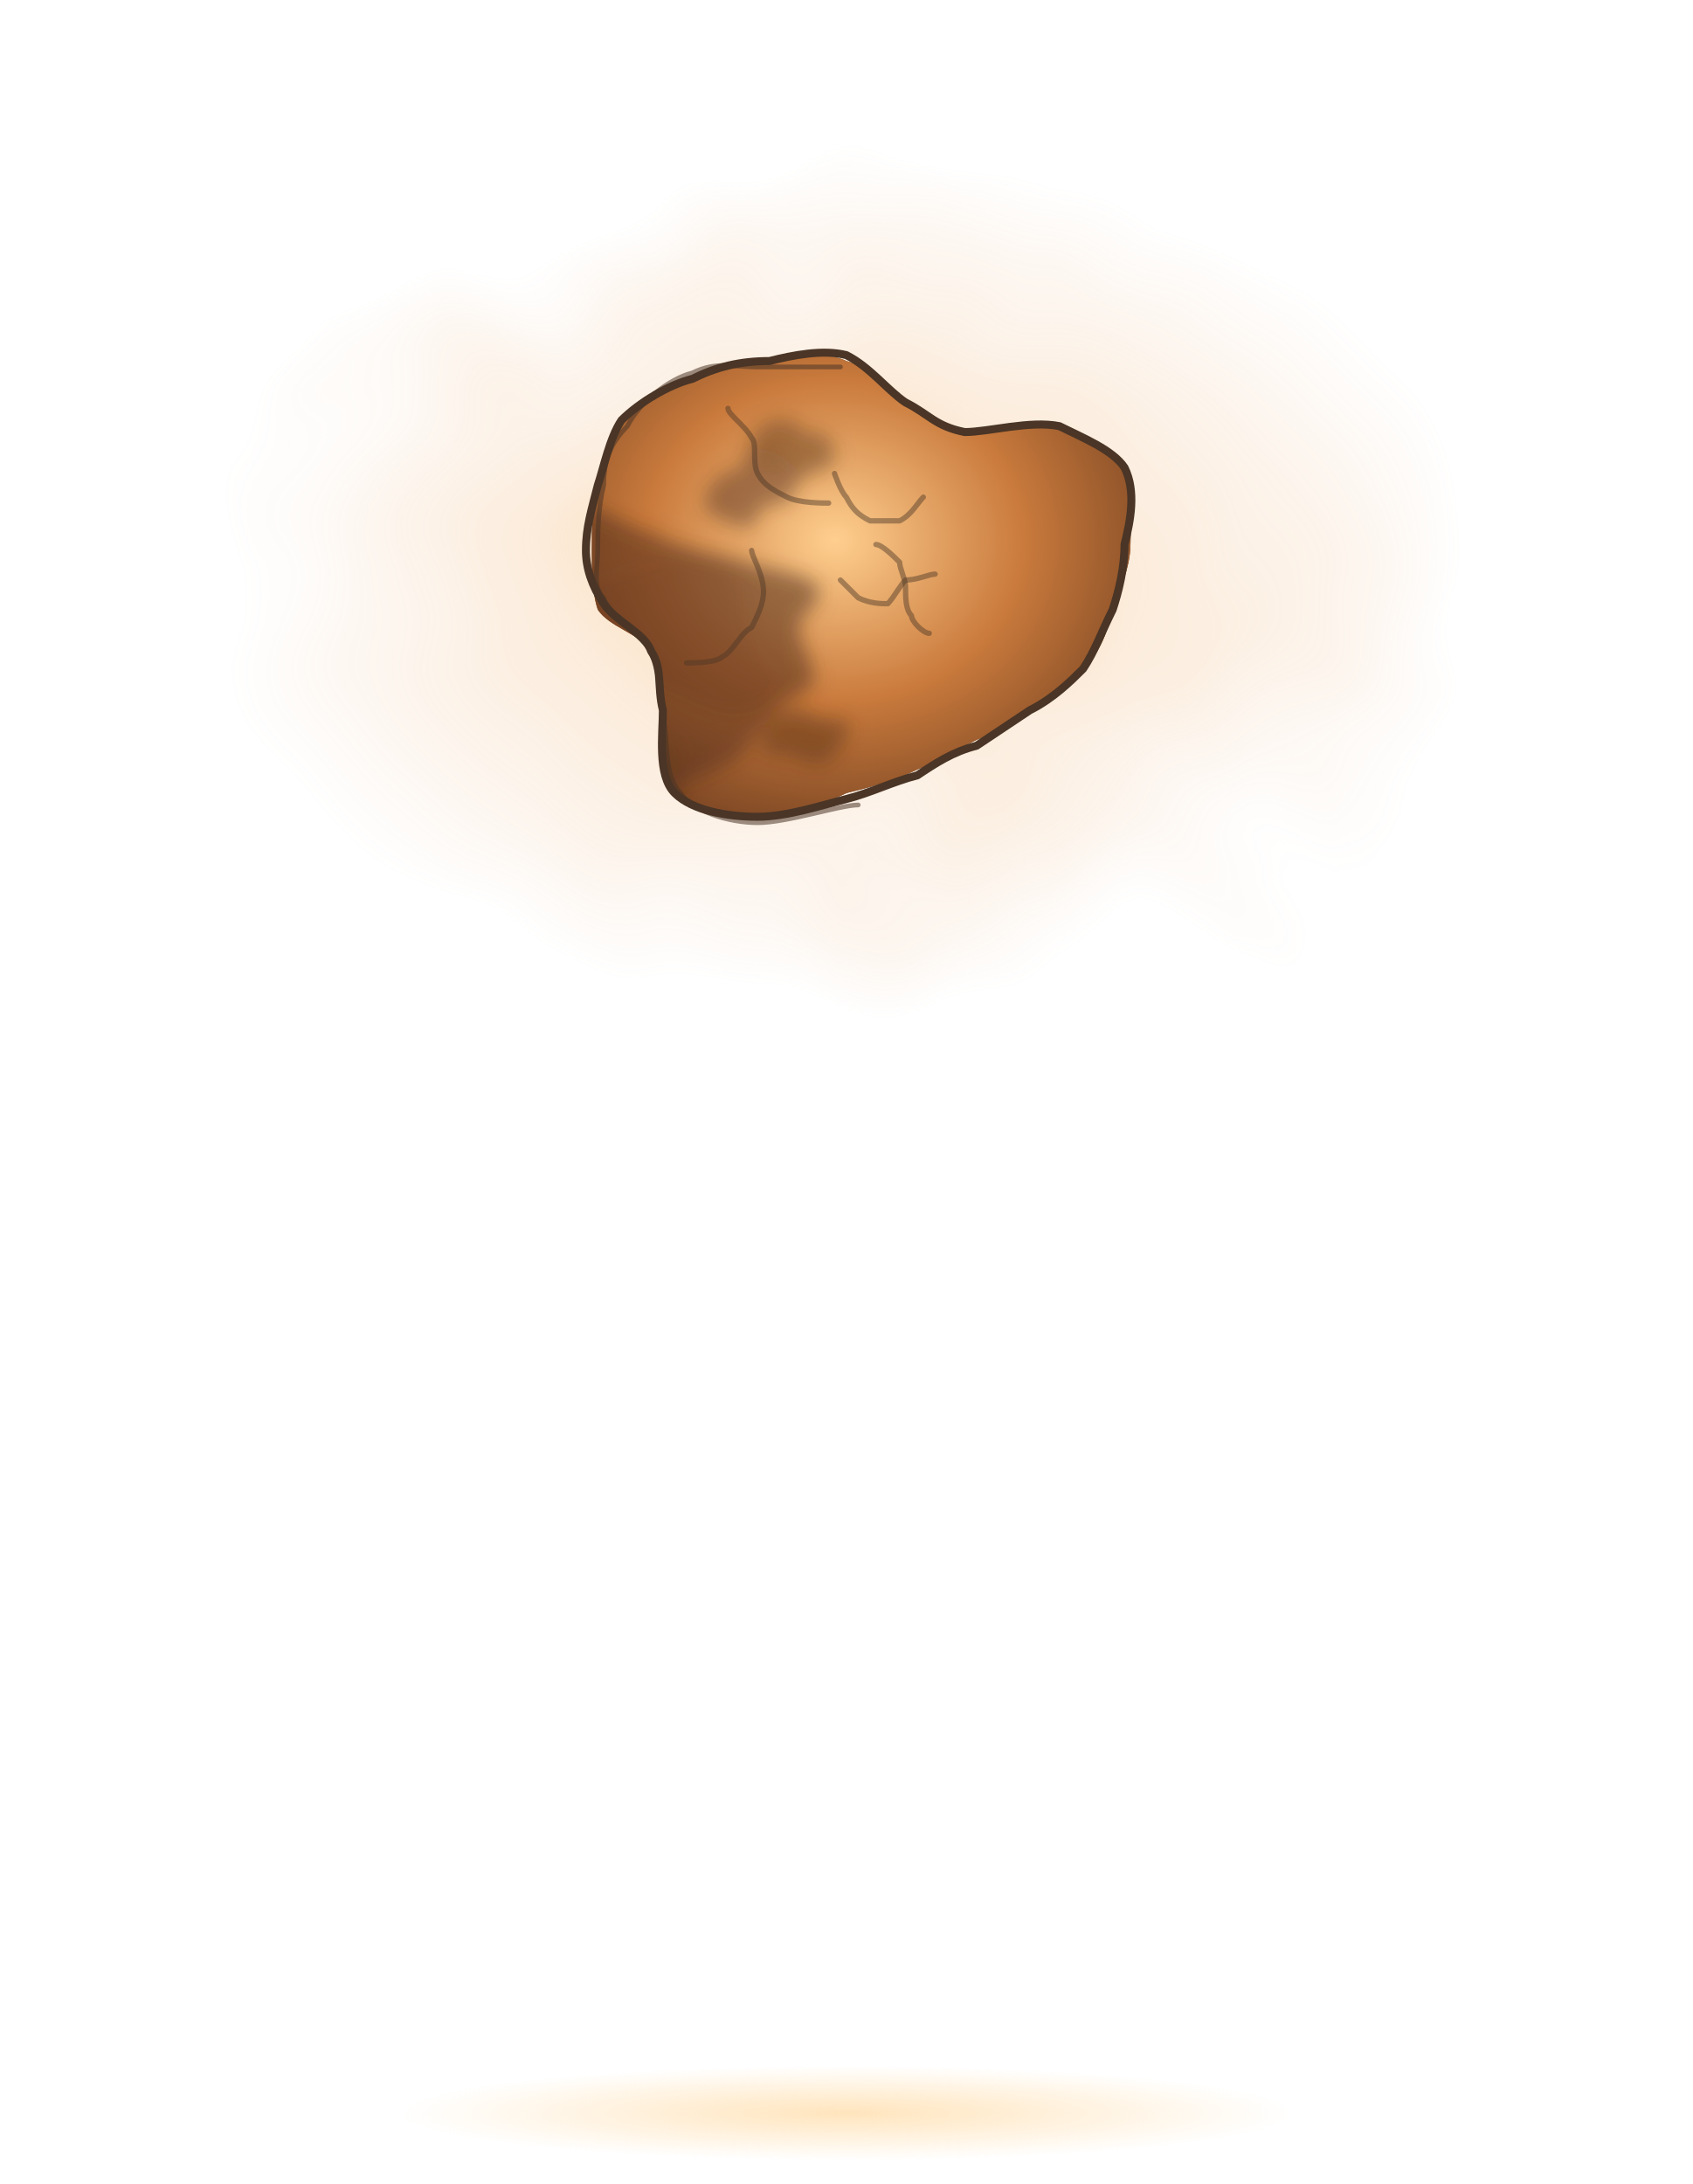
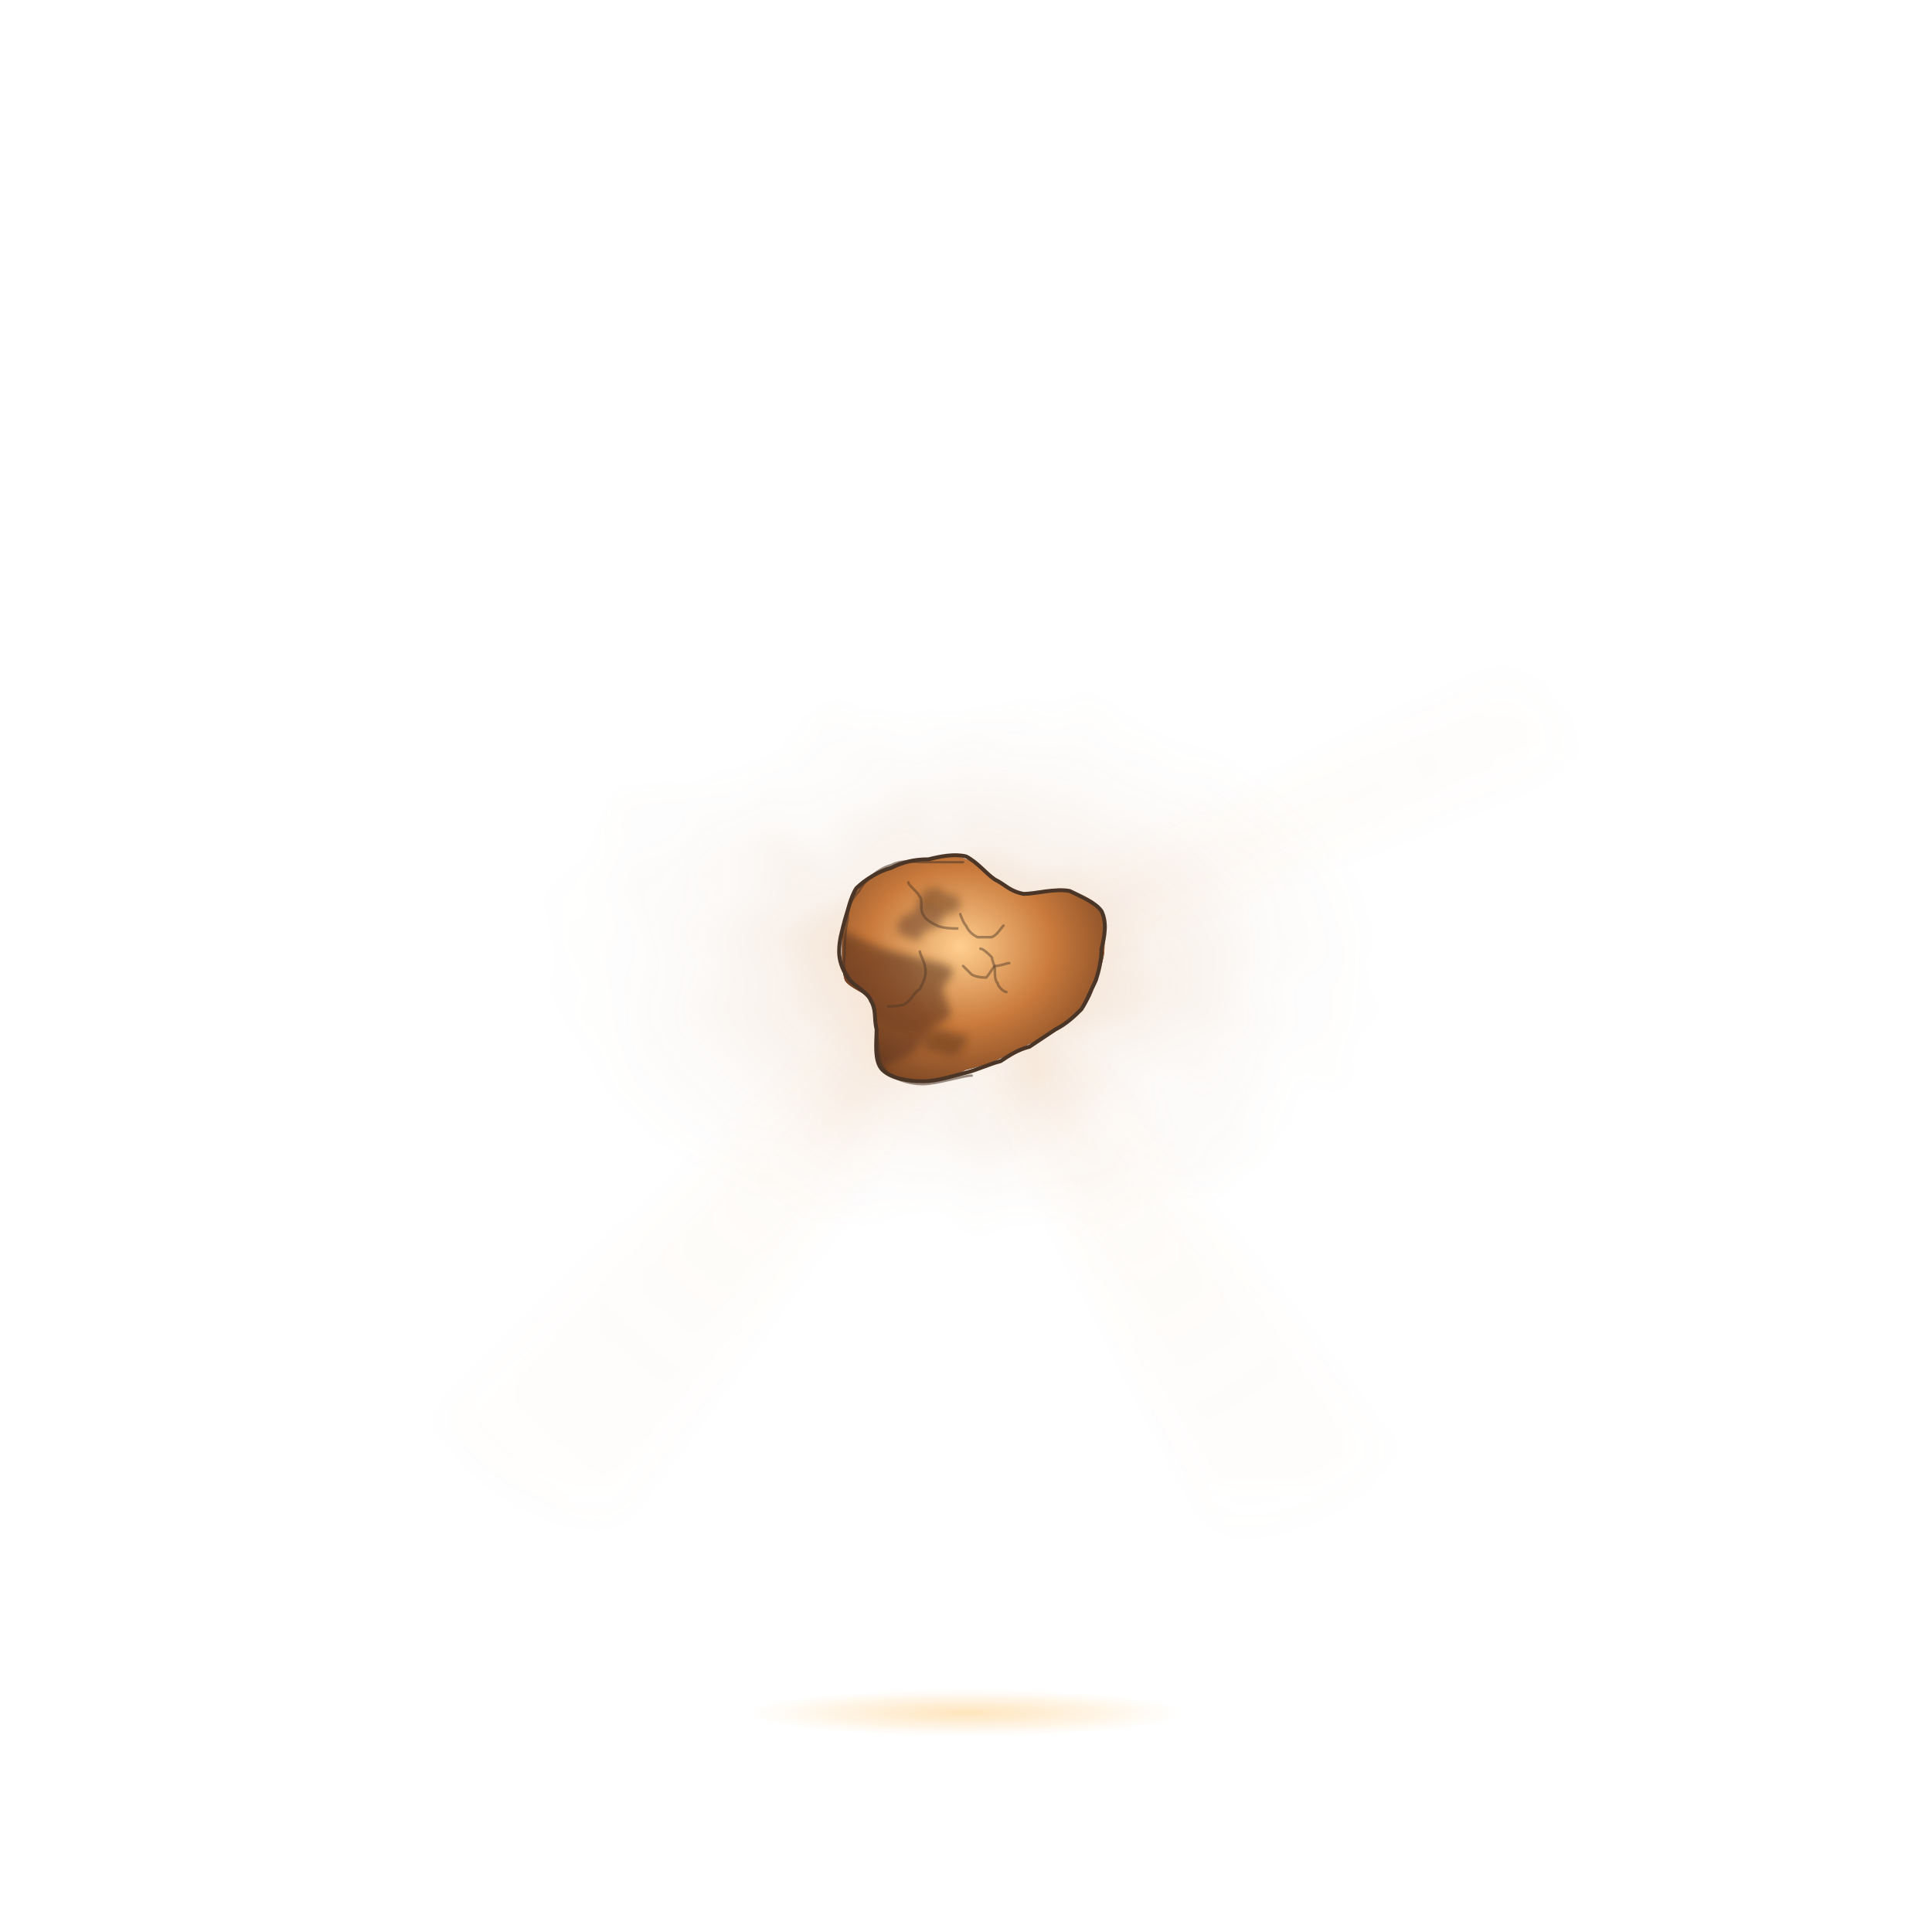
- <svg xmlns="http://www.w3.org/2000/svg" viewBox="157 319 286 369" width="286" height="369" fill="none" stroke-linecap="round" stroke-linejoin="round">
+ <svg xmlns="http://www.w3.org/2000/svg" viewBox="-35 82 670 670" width="670" height="670" fill="none" stroke-linecap="round" stroke-linejoin="round">
  <style>.ln{stroke:#4a3526;stroke-width:1.35}.ln2{stroke-width:.8;opacity:.55}.wisp{stroke-width:.9;opacity:.45}.sup,.floor{stroke:#c9a582}.sup.pale{stroke:#cdc0b0}.floor{opacity:.25}.bg{fill:#3d2d26}.blotch{fill:#1f1612}.fibre{fill:none;stroke:#1f1612;stroke-linecap:round}.mottle{fill:#4a2614;opacity:.55}</style>
  <defs>
-     <radialGradient id="halo">
-       <stop offset="0" stop-color="#ffcf87" stop-opacity=".55" />
-       <stop offset=".45" stop-color="#f0a250" stop-opacity=".2" />
-       <stop offset="1" stop-color="#e08a3c" stop-opacity="0" />
-     </radialGradient>
    <radialGradient id="inner" cx=".45" cy=".4" r=".7">
      <stop offset="0" stop-color="#fff4da" />
      <stop offset=".5" stop-color="#ffcf88" />
      <stop offset="1" stop-color="#d98a45" />
    </radialGradient>
    <radialGradient id="pale" cx=".45" cy=".4" r=".7">
      <stop offset="0" stop-color="#ffffff" />
      <stop offset=".6" stop-color="#fff8ec" />
      <stop offset="1" stop-color="#ecd3b4" />
    </radialGradient>
    <radialGradient id="brown" cx=".45" cy=".4" r=".7">
      <stop offset="0" stop-color="#ffcf8f" />
      <stop offset=".5" stop-color="#c97a3c" />
      <stop offset="1" stop-color="#6e3d1f" />
    </radialGradient>
    <filter id="felt" x="-10%" y="-10%" width="120%" height="120%">
      <feGaussianBlur stdDeviation="1.6" />
    </filter>
-     <radialGradient id="haloWhite">
-       <stop offset="0" stop-color="#fffaf0" stop-opacity=".6" />
-       <stop offset=".45" stop-color="#fbe9cc" stop-opacity=".22" />
-       <stop offset="1" stop-color="#f2d9b4" stop-opacity="0" />
-     </radialGradient>
    <radialGradient id="pool">
      <stop offset="0" stop-color="#ffcf87" stop-opacity=".55" />
      <stop offset="1" stop-color="#ffcf87" stop-opacity="0" />
    </radialGradient>
    <filter id="rough" x="-20%" y="-20%" width="140%" height="140%">
      <feTurbulence type="fractalNoise" baseFrequency=".03" numOctaves="2" seed="3" />
      <feDisplacementMap in="SourceGraphic" scale="26" />
    </filter>
+     <radialGradient id="halo">
+       <stop offset="0" stop-color="#ffcf87" stop-opacity=".55" />
+       <stop offset=".2" stop-color="#fbbd72" stop-opacity=".34" />
+       <stop offset=".45" stop-color="#f0a250" stop-opacity=".14" />
+       <stop offset=".72" stop-color="#e8954a" stop-opacity=".045" />
+       <stop offset="1" stop-color="#e08a3c" stop-opacity="0" />
+     </radialGradient>
+     <radialGradient id="haloWhite">
+       <stop offset="0" stop-color="#fffaf0" stop-opacity=".6" />
+       <stop offset=".2" stop-color="#fff2de" stop-opacity=".38" />
+       <stop offset=".45" stop-color="#fbe9cc" stop-opacity=".15" />
+       <stop offset=".72" stop-color="#f6dfbf" stop-opacity=".05" />
+       <stop offset="1" stop-color="#f2d9b4" stop-opacity="0" />
+     </radialGradient>
+     <radialGradient id="haloDim">
+       <stop offset="0" stop-color="#f0b26a" stop-opacity=".4" />
+       <stop offset=".2" stop-color="#d98f4c" stop-opacity=".24" />
+       <stop offset=".45" stop-color="#c47a3a" stop-opacity=".1" />
+       <stop offset=".72" stop-color="#b56e33" stop-opacity=".03" />
+       <stop offset="1" stop-color="#a8642e" stop-opacity="0" />
+     </radialGradient>
+     <linearGradient id="floorFade" gradientUnits="userSpaceOnUse" x1="0" y1="586" x2="0" y2="676">
+       <stop offset="0" stop-color="#fff" />
+       <stop offset="1" stop-color="#000" />
+     </linearGradient>
+     <mask id="aboveFloor" maskUnits="userSpaceOnUse" x="-3000" y="-3000" width="8000" height="8000">
+       <rect x="-3000" y="-3000" width="8000" height="8000" fill="url(#floorFade)" />
+     </mask>
+     <filter id="shaftBlur" x="-30%" y="-30%" width="160%" height="160%">
+       <feGaussianBlur stdDeviation="7" />
+     </filter>
  </defs>
  <clipPath id="c14">
    <path d="M300 380 C304 381 307 385 311 387 C314 389 315 392 319 392 C323 393 331 390 336 391 C341 392 345 396 347 399 C349 402 348 407 348 411 C348 415 346 419 345 422 C344 426 343 429 340 432 C338 435 334 437 331 439 C328 441 325 443 322 444 C318 446 315 448 312 449 C308 451 304 452 300 453 C296 455 290 457 286 457 C281 457 274 456 271 453 C268 451 270 443 269 439 C268 435 269 432 267 429 C265 426 260 425 258 422 C257 419 257 415 257 412 C257 408 257 405 258 401 C259 397 260 393 262 390 C265 387 269 385 274 383 C278 381 282 381 287 380 C291 380 296 378 300 380Z" />
  </clipPath>
  <path class="bg" d="M300 380 C304 381 307 385 311 387 C314 389 315 392 319 392 C323 393 331 390 336 391 C341 392 345 396 347 399 C349 402 348 407 348 411 C348 415 346 419 345 422 C344 426 343 429 340 432 C338 435 334 437 331 439 C328 441 325 443 322 444 C318 446 315 448 312 449 C308 451 304 452 300 453 C296 455 290 457 286 457 C281 457 274 456 271 453 C268 451 270 443 269 439 C268 435 269 432 267 429 C265 426 260 425 258 422 C257 419 257 415 257 412 C257 408 257 405 258 401 C259 397 260 393 262 390 C265 387 269 385 274 383 C278 381 282 381 287 380 C291 380 296 378 300 380Z" />
  <g class="warm">
-     <ellipse cx="300" cy="417" rx="108" ry="70" fill="url(#halo)" filter="url(#rough)" />
+     <radialGradient id="c14s" gradientUnits="userSpaceOnUse" cx="300" cy="417" r="305">
+       <stop offset="0" stop-color="#e9a764" stop-opacity="0.099" />
+       <stop offset=".35" stop-color="#e9a764" stop-opacity="0.040" />
+       <stop offset="1" stop-color="#e9a764" stop-opacity="0" />
+     </radialGradient>
+     <g mask="url(#aboveFloor)">
+       <g filter="url(#shaftBlur)" fill="url(#c14s)">
+         <path d="M290 442 L178 607 Q138 603 119 574 L274 433Z" />
+         <path d="M326 400 L486 319 Q507 327 504 345 L331 409Z" />
+         <path d="M323 436 L444 585 Q424 609 388 608 L307 443Z" />
+       </g>
+     </g>
+     <ellipse cx="300" cy="417" rx="145" ry="94" fill="url(#haloDim)" filter="url(#rough)" />
    <ellipse cx="300" cy="676" rx="76" ry="8" fill="url(#pool)" />
    <path d="M300 380 C304 381 307 385 311 387 C314 389 315 392 319 392 C323 393 331 390 336 391 C341 392 345 396 347 399 C349 402 348 407 348 411 C348 415 346 419 345 422 C344 426 343 429 340 432 C338 435 334 437 331 439 C328 441 325 443 322 444 C318 446 315 448 312 449 C308 451 304 452 300 453 C296 455 290 457 286 457 C281 457 274 456 271 453 C268 451 270 443 269 439 C268 435 269 432 267 429 C265 426 260 425 258 422 C257 419 257 415 257 412 C257 408 257 405 258 401 C259 397 260 393 262 390 C265 387 269 385 274 383 C278 381 282 381 287 380 C291 380 296 378 300 380Z" fill="url(#brown)" />
    <g clip-path="url(#c14)" class="mottle" filter="url(#felt)">
      <path opacity="0.92" d="M267 409 C271 411 272 411 275 412 C277 413 279 413 283 414 C286 415 294 416 295 418 C297 420 292 423 292 425 C292 428 296 433 294 435 C292 437 286 440 281 440 C277 440 271 436 267 435 C263 434 262 432 259 431 C257 430 255 430 252 429 C249 428 241 428 239 426 C237 424 242 421 242 418 C242 416 238 411 239 409 C241 406 248 403 252 403 C257 404 263 408 267 409Z" />
      <path opacity="0.81" d="M259 417 C264 415 275 411 279 413 C284 414 282 423 284 427 C285 431 289 433 289 435 C289 438 287 441 285 443 C283 446 281 448 278 449 C275 451 272 451 269 453 C266 455 264 460 259 462 C253 464 242 468 238 466 C234 464 236 455 234 452 C232 448 228 446 228 444 C228 441 231 438 233 436 C235 434 237 432 240 430 C242 429 245 428 248 426 C251 424 253 419 259 417Z" />
      <path opacity="0.64" d="M255 444 C259 443 267 442 270 444 C272 445 271 451 272 453 C272 456 271 457 271 459 C271 460 270 461 271 463 C272 465 277 469 276 471 C275 472 269 472 266 473 C262 475 259 477 255 477 C251 478 243 480 241 479 C238 477 239 471 239 469 C239 466 240 465 240 463 C240 461 241 461 240 459 C239 457 234 454 235 452 C236 450 241 450 245 449 C248 447 251 445 255 444Z" />
      <path opacity="0.74" d="M291 390 C292 391 292 391 293 392 C294 392 296 392 297 393 C298 394 298 396 298 397 C297 398 295 399 294 399 C293 400 292 400 291 400 C290 399 290 398 289 398 C288 397 285 398 285 397 C284 396 283 394 284 393 C284 392 286 391 287 390 C289 390 290 390 291 390Z" />
      <path opacity="0.77" d="M284 395 C285 395 287 395 288 396 C289 396 291 398 292 399 C292 400 291 403 290 404 C289 404 287 404 286 405 C285 405 285 407 284 408 C283 408 281 408 280 407 C278 407 276 405 276 404 C276 403 277 401 278 400 C279 399 280 399 282 398 C283 397 283 395 284 395Z" />
      <path opacity="0.74" d="M293 439 C294 439 294 440 295 440 C296 441 299 440 300 441 C301 442 300 444 299 445 C298 447 297 448 296 448 C295 448 294 448 293 448 C292 447 292 447 291 447 C289 446 286 447 286 446 C285 445 286 443 287 441 C287 440 289 439 290 439 C291 439 292 439 293 439Z" />
    </g>
  </g>
  <path class="ln" d="M300 379 C304 381 307 385 310 387 C314 389 315 391 320 392 C324 392 331 390 336 391 C340 393 345 395 347 398 C349 402 348 407 347 411 C347 415 346 419 345 422 C343 426 342 429 340 432 C338 434 335 437 331 439 C328 441 325 443 322 445 C318 446 315 448 312 450 C308 451 304 453 300 454 C296 455 290 457 285 457 C280 457 274 456 271 453 C268 450 269 443 269 439 C268 435 269 432 267 429 C266 426 261 424 259 421 C257 418 256 415 256 412 C256 408 257 405 258 401 C259 398 260 393 262 390 C265 387 270 384 274 383 C278 381 282 380 287 380 C291 379 296 378 300 379Z" />
  <path class="ln ln2" d="M302 455 C299 455 290 458 285 458 C280 458 274 456 272 453 C269 450 270 444 269 440 C269 436 268 432 267 429 C265 426 260 423 259 420 C257 418 258 415 258 412 C258 409 258 405 259 401 C259 397 260 394 263 391 C265 387 270 383 274 382 C278 380 281 381 285 381 C290 381 297 381 299 381" />
  <path class="ln wisp" d="M298 399 C298 399 299 402 300 403 C301 405 302 406 304 407 C305 407 308 407 309 407 C311 406 312 404 313 403" />
  <path class="ln wisp" d="M297 404 C296 404 292 404 290 403 C288 402 286 401 285 399 C284 397 285 394 284 393 C283 391 280 389 280 388" />
  <path class="ln wisp" d="M314 426 C313 426 311 424 311 423 C310 422 310 420 310 418 C310 417 309 415 309 414 C308 413 306 411 305 411" />
  <path class="ln wisp" d="M315 416 C314 416 312 417 310 417 C309 418 308 420 307 421 C306 421 304 421 302 420 C301 419 299 417 299 417" />
  <path class="ln wisp" d="M284 412 C284 413 286 416 286 419 C286 421 285 423 284 425 C282 426 281 429 279 430 C278 431 274 431 273 431" />
</svg>
